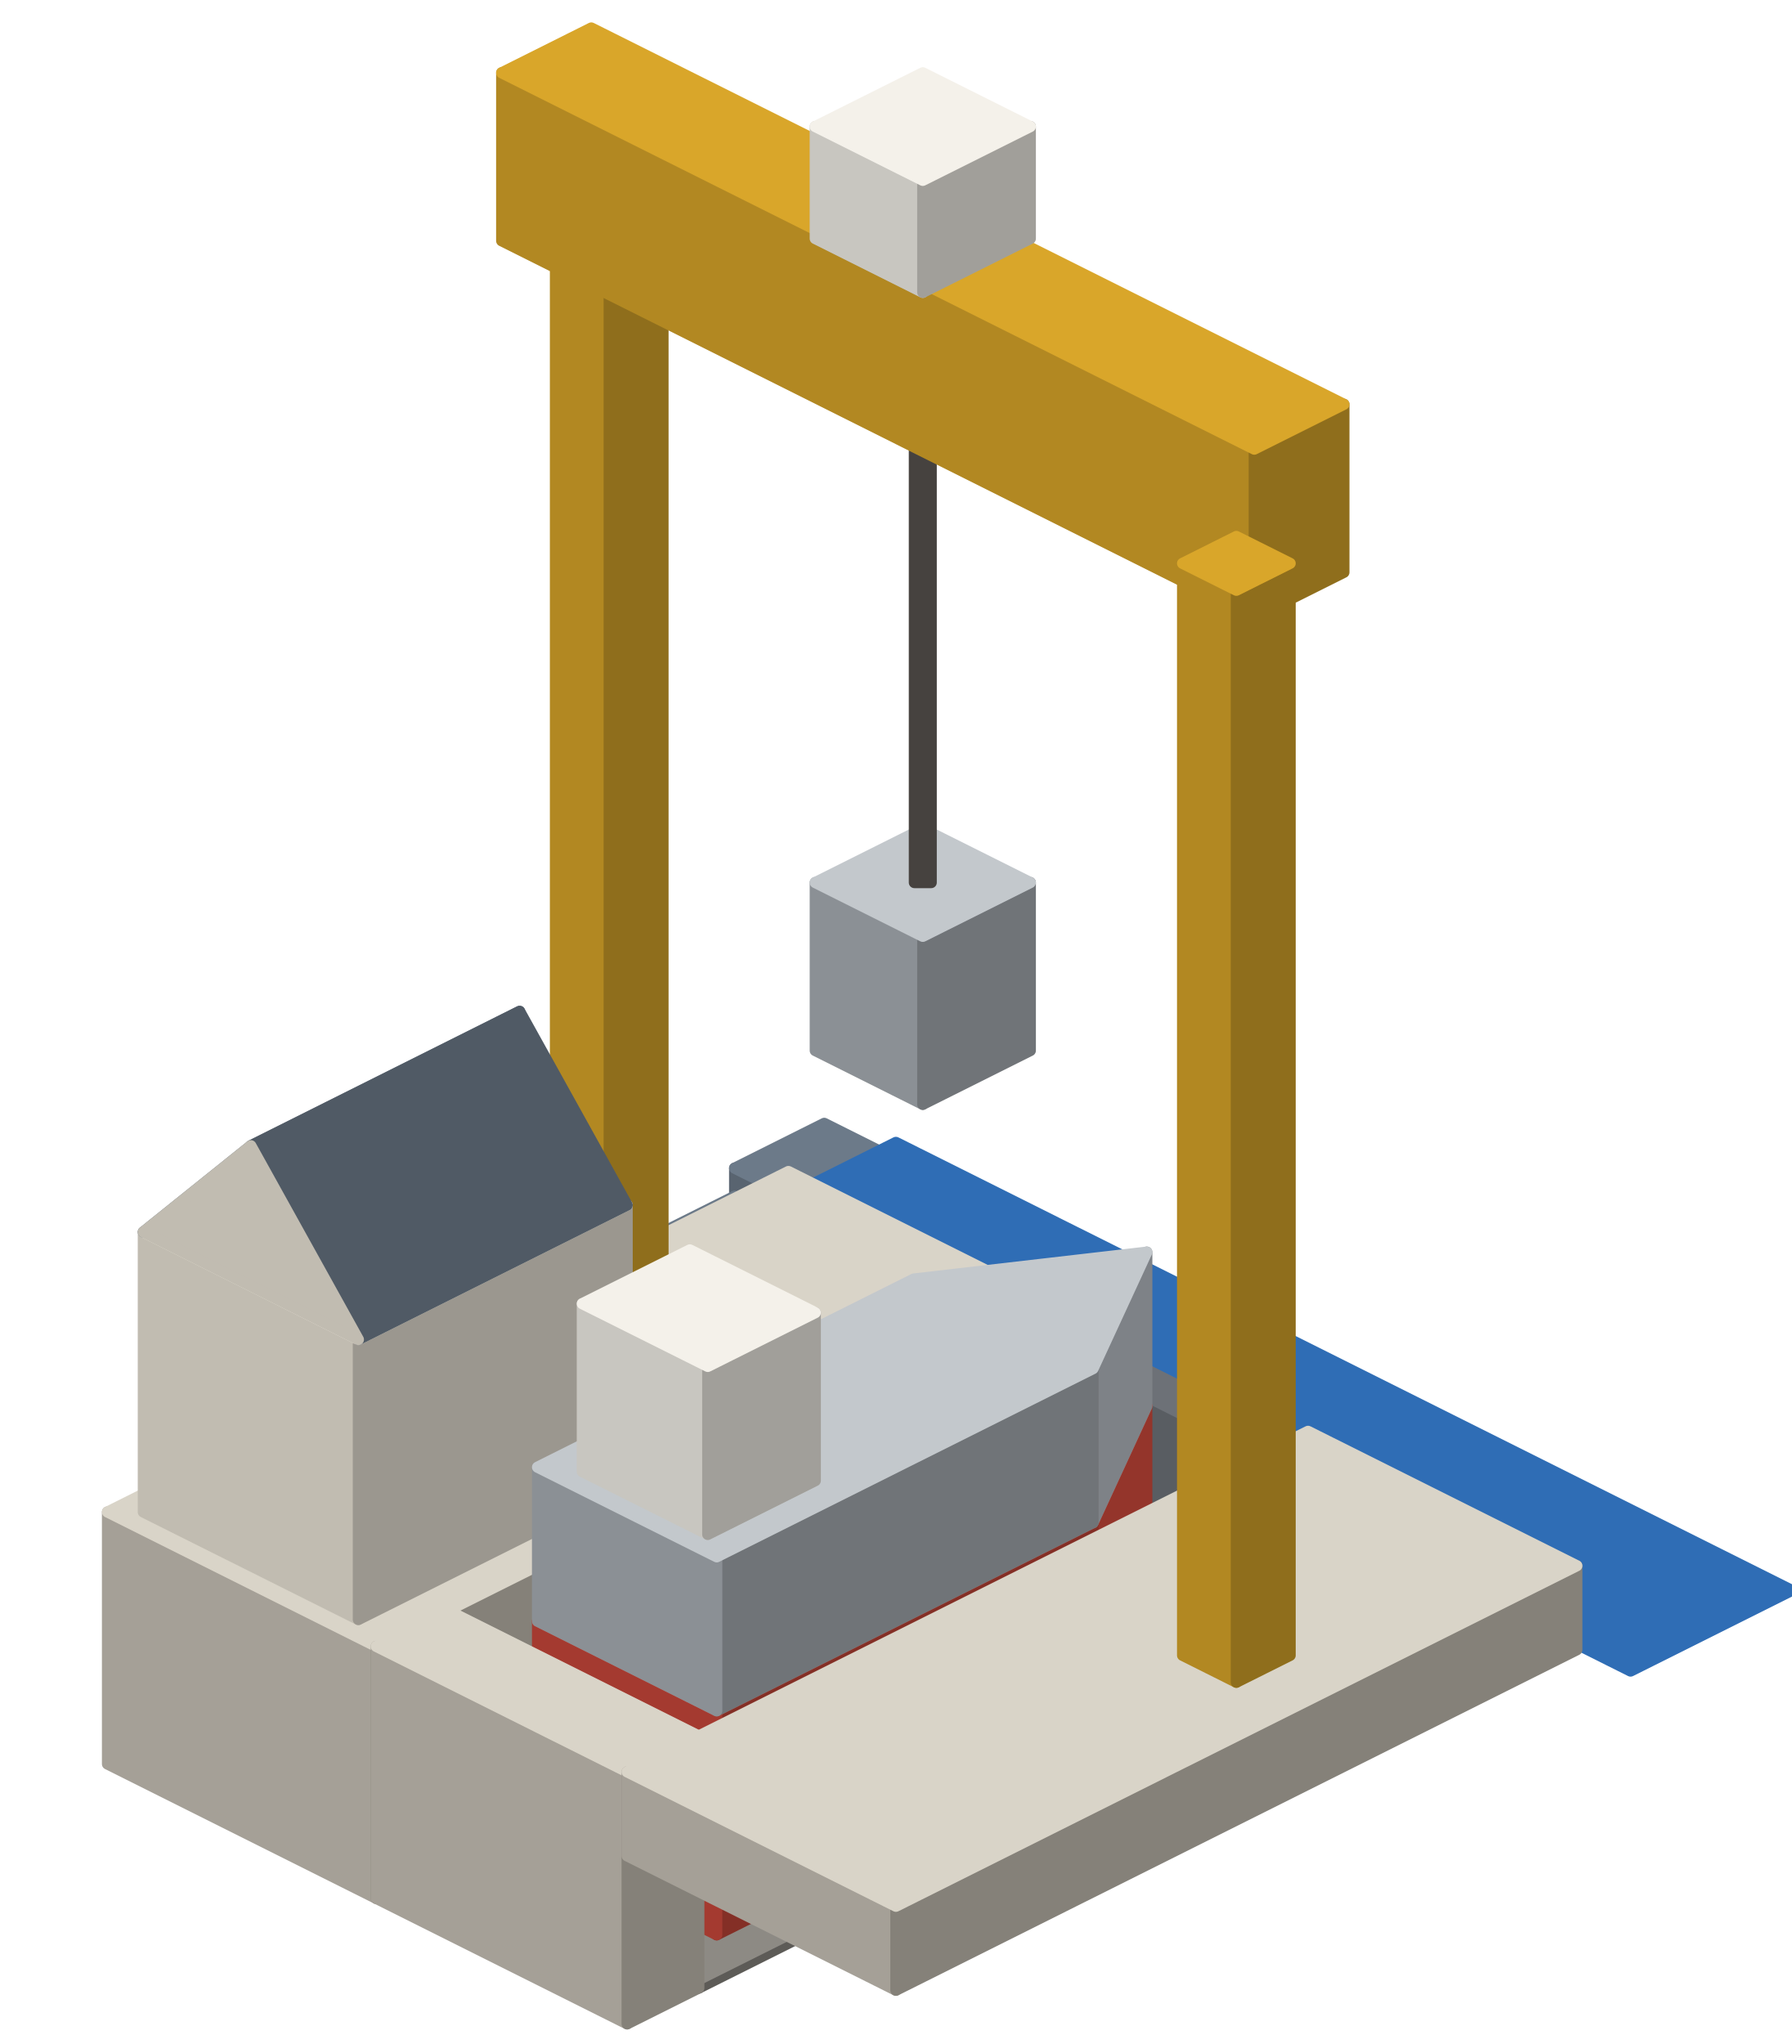
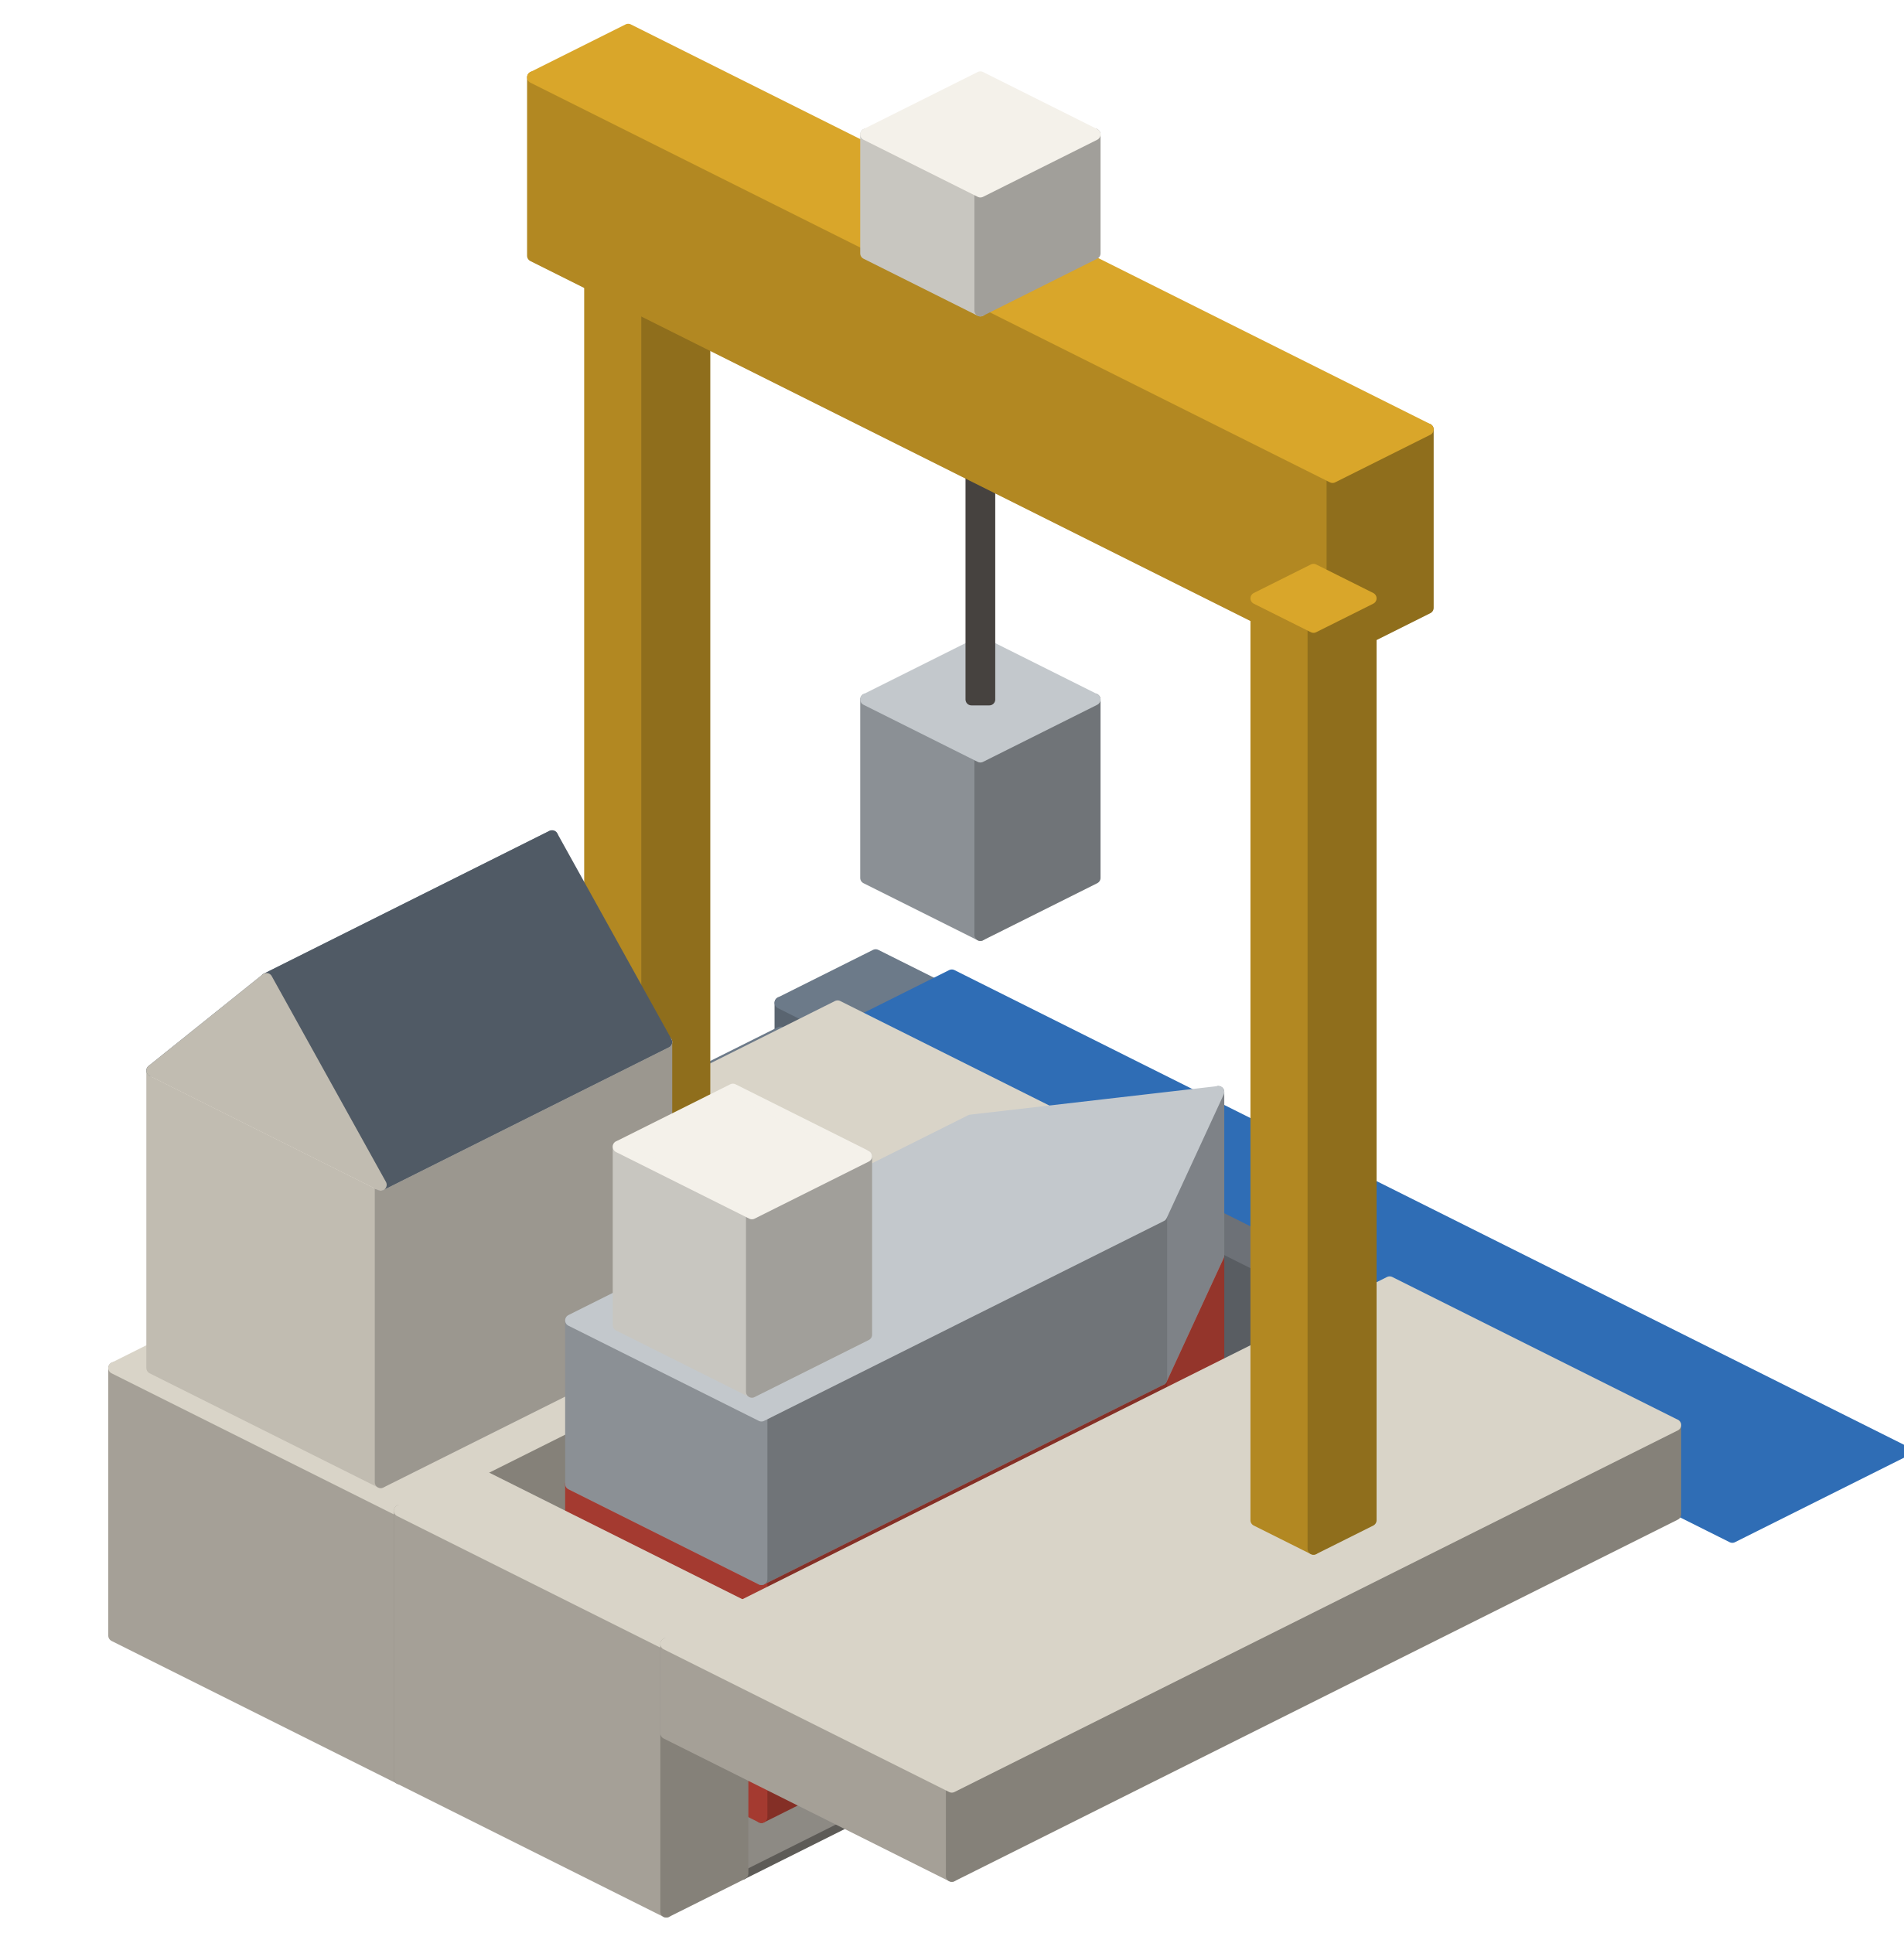
- <svg xmlns="http://www.w3.org/2000/svg" width="64" height="73" viewBox="0 0 64 73">
-   <g transform="translate(0 41)" stroke-linejoin="round" stroke-width="0.4">
+ <svg xmlns="http://www.w3.org/2000/svg" width="64" height="65" viewBox="0 0 64 65">
+   <g transform="translate(0 33)" stroke-linejoin="round" stroke-width="0.4">
    <polygon points="26.24,3.72 32.00,6.60 32.00,3.60 26.24,0.72" fill="#596470" stroke="#596470" />
    <polygon points="35.20,5.00 32.00,6.60 32.00,3.60 35.20,2.00" fill="#47515a" stroke="#47515a" />
    <polygon points="29.44,-0.88 35.20,2.00 32.00,3.60 26.24,0.72" fill="#6c7a89" stroke="#6c7a89" />
    <polygon points="23.04,5.32 28.80,8.20 28.80,6.20 23.04,3.32" fill="#596470" stroke="#596470" />
    <polygon points="32.00,6.60 28.80,8.20 28.80,6.20 32.00,4.60" fill="#47515a" stroke="#47515a" />
    <polygon points="26.24,1.72 32.00,4.60 28.80,6.20 23.04,3.32" fill="#6c7a89" stroke="#6c7a89" />
    <polygon points="26.24,2.68 32.00,-0.20 64.00,15.80 58.24,18.68" fill="#2f6db5" stroke="#2f6db5" />
    <polygon points="3.84,22.00 13.44,26.80 13.44,17.80 3.84,13.00" fill="#a5a097" stroke="#a5a097" />
    <polygon points="37.76,14.64 13.44,26.80 13.44,17.80 37.76,5.64" fill="#858179" stroke="#858179" />
    <polygon points="28.16,0.84 37.76,5.64 13.44,17.80 3.84,13.00" fill="#d9d4c8" stroke="#d9d4c8" />
-     <polygon points="19.84,6.92 21.76,7.88 21.76,-31.12 19.84,-32.08" fill="#b28822" stroke="#b28822" />
-     <polygon points="23.68,6.92 21.76,7.88 21.76,-31.12 23.68,-32.08" fill="#8f6e1c" stroke="#8f6e1c" />
-     <polygon points="21.76,-33.04 23.68,-32.08 21.76,-31.12 19.84,-32.08" fill="#d9a62a" stroke="#d9a62a" />
+     <polygon points="19.84,6.92 21.76,7.88 21.76,-23.12 19.84,-24.08" fill="#b28822" stroke="#b28822" />
+     <polygon points="23.68,6.92 21.76,7.88 21.76,-23.12 23.68,-24.08" fill="#8f6e1c" stroke="#8f6e1c" />
+     <polygon points="21.76,-25.04 23.68,-24.08 21.76,-23.12 19.84,-24.08" fill="#d9a62a" stroke="#d9a62a" />
    <polygon points="37.12,14.96 46.08,19.44 46.08,11.44 37.12,6.96" fill="#595d62" stroke="#595d62" />
    <polygon points="47.04,18.96 46.08,19.44 46.08,11.44 47.04,10.96" fill="#484b4f" stroke="#484b4f" />
    <polygon points="38.08,6.48 47.04,10.96 46.08,11.44 37.12,6.96" fill="#6d7177" stroke="#6d7177" />
    <polygon points="5.12,13.00 12.80,16.84 12.80,6.84 5.12,3.00" fill="#c1bcb1" stroke="#c1bcb1" />
    <polygon points="22.40,12.04 12.80,16.84 12.80,6.84 22.40,2.04" fill="#9b978f" stroke="#9b978f" />
    <polygon points="14.72,-1.80 22.40,2.04 12.80,6.84 5.12,3.00" fill="#ebe5d8" stroke="#ebe5d8" />
    <polygon points="14.72,-1.80 5.12,3.00 8.96,-0.08 18.56,-4.88" fill="#63707e" stroke="#63707e" />
    <polygon points="22.40,2.04 12.80,6.84 8.96,-0.08 18.56,-4.88" fill="#505a65" stroke="#505a65" />
    <polygon points="5.12,3.00 12.80,6.84 8.96,-0.08" fill="#c1bcb1" stroke="#c1bcb1" />
    <polygon points="16.00,25.52 24.96,30.00 24.96,29.70 16.00,25.22" fill="#74716c" stroke="#74716c" />
    <polygon points="46.08,19.44 24.96,30.00 24.96,29.70 46.08,19.14" fill="#5d5b57" stroke="#5d5b57" />
    <polygon points="37.12,14.66 46.08,19.14 24.96,29.70 16.00,25.22" fill="#8d8a84" stroke="#8d8a84" />
    <polygon points="40.96,17.22 39.04,21.38 39.04,13.38 40.96,9.22" fill="#94352b" stroke="#94352b" />
    <polygon points="39.04,21.38 25.60,28.10 25.60,20.10 39.04,13.38" fill="#842f26" stroke="#842f26" />
    <polygon points="25.60,28.10 19.20,24.90 19.20,16.90 25.60,20.10" fill="#a43a30" stroke="#a43a30" />
    <polygon points="19.20,16.90 32.64,10.18 40.96,9.22 39.04,13.38 25.60,20.10" fill="#c8473a" stroke="#c8473a" />
    <polygon points="40.96,9.22 39.04,13.38 39.04,7.88 40.96,3.72" fill="#7e8287" stroke="#7e8287" />
    <polygon points="39.04,13.38 25.60,20.10 25.60,14.60 39.04,7.88" fill="#707478" stroke="#707478" />
    <polygon points="25.60,20.10 19.20,16.90 19.20,11.40 25.60,14.60" fill="#8b9095" stroke="#8b9095" />
    <polygon points="19.20,11.40 32.64,4.68 40.96,3.72 39.04,7.88 25.60,14.60" fill="#c3c8cc" stroke="#c3c8cc" />
    <polygon points="29.12,-3.48 32.96,-1.56 32.96,-7.56 29.12,-9.48" fill="#8b9095" stroke="#8b9095" />
    <polygon points="36.80,-3.48 32.96,-1.56 32.96,-7.56 36.80,-9.48" fill="#707478" stroke="#707478" />
    <polygon points="32.96,-11.40 36.80,-9.48 32.96,-7.56 29.12,-9.48" fill="#c3c8cc" stroke="#c3c8cc" />
-     <polygon points="32.66,-26.48 32.66,-9.48 33.26,-9.48 33.26,-26.48" fill="#46423f" stroke="#46423f" />
-     <polygon points="17.92,-32.40 44.80,-18.96 44.80,-24.96 17.92,-38.40" fill="#b28822" stroke="#b28822" />
-     <polygon points="48.00,-20.56 44.80,-18.96 44.80,-24.96 48.00,-26.56" fill="#8f6e1c" stroke="#8f6e1c" />
-     <polygon points="21.12,-40.00 48.00,-26.56 44.80,-24.96 17.92,-38.40" fill="#d9a62a" stroke="#d9a62a" />
-     <polygon points="29.12,-32.48 32.96,-30.56 32.96,-34.56 29.12,-36.48" fill="#c8c6c0" stroke="#c8c6c0" />
-     <polygon points="36.80,-32.48 32.96,-30.56 32.96,-34.56 36.80,-36.48" fill="#a19f9a" stroke="#a19f9a" />
-     <polygon points="32.96,-38.40 36.80,-36.48 32.96,-34.56 29.12,-36.48" fill="#f4f1ea" stroke="#f4f1ea" />
+     <polygon points="32.66,-18.48 32.66,-9.48 33.26,-9.48 33.26,-18.48" fill="#46423f" stroke="#46423f" />
+     <polygon points="17.92,-24.40 44.80,-10.96 44.80,-16.96 17.92,-30.40" fill="#b28822" stroke="#b28822" />
+     <polygon points="48.00,-12.56 44.80,-10.96 44.80,-16.96 48.00,-18.56" fill="#8f6e1c" stroke="#8f6e1c" />
+     <polygon points="21.12,-32.00 48.00,-18.56 44.80,-16.96 17.92,-30.40" fill="#d9a62a" stroke="#d9a62a" />
+     <polygon points="29.12,-24.48 32.96,-22.56 32.96,-26.56 29.12,-28.48" fill="#c8c6c0" stroke="#c8c6c0" />
+     <polygon points="36.80,-24.48 32.96,-22.56 32.96,-26.56 36.80,-28.48" fill="#a19f9a" stroke="#a19f9a" />
+     <polygon points="32.96,-30.40 36.80,-28.48 32.96,-26.56 29.12,-28.48" fill="#f4f1ea" stroke="#f4f1ea" />
    <polygon points="20.80,11.56 25.28,13.80 25.28,7.80 20.80,5.56" fill="#c8c6c0" stroke="#c8c6c0" />
    <polygon points="29.12,11.88 25.28,13.80 25.28,7.80 29.12,5.88" fill="#a19f9a" stroke="#a19f9a" />
    <polygon points="24.64,3.64 29.12,5.88 25.28,7.80 20.80,5.56" fill="#f4f1ea" stroke="#f4f1ea" />
    <polygon points="13.44,26.80 22.40,31.28 22.40,22.28 13.44,17.80" fill="#a5a097" stroke="#a5a097" />
    <polygon points="24.96,30.00 22.40,31.28 22.40,22.28 24.96,21.00" fill="#858179" stroke="#858179" />
    <polygon points="16.00,16.52 24.96,21.00 22.40,22.28 13.44,17.80" fill="#d9d4c8" stroke="#d9d4c8" />
    <polygon points="22.40,25.28 32.00,30.08 32.00,27.08 22.40,22.28" fill="#a5a097" stroke="#a5a097" />
    <polygon points="56.32,17.92 32.00,30.08 32.00,27.08 56.32,14.92" fill="#858179" stroke="#858179" />
    <polygon points="46.72,10.12 56.32,14.92 32.00,27.08 22.40,22.28" fill="#d9d4c8" stroke="#d9d4c8" />
-     <polygon points="42.24,18.12 44.16,19.08 44.16,-19.92 42.24,-20.88" fill="#b28822" stroke="#b28822" />
-     <polygon points="46.08,18.12 44.16,19.08 44.16,-19.92 46.08,-20.88" fill="#8f6e1c" stroke="#8f6e1c" />
-     <polygon points="44.16,-21.84 46.08,-20.88 44.16,-19.92 42.24,-20.88" fill="#d9a62a" stroke="#d9a62a" />
+     <polygon points="42.24,18.12 44.16,19.08 44.16,-11.92 42.24,-12.88" fill="#b28822" stroke="#b28822" />
+     <polygon points="46.08,18.12 44.16,19.08 44.16,-11.92 46.08,-12.88" fill="#8f6e1c" stroke="#8f6e1c" />
+     <polygon points="44.16,-13.84 46.08,-12.88 44.16,-11.92 42.24,-12.88" fill="#d9a62a" stroke="#d9a62a" />
  </g>
</svg>
